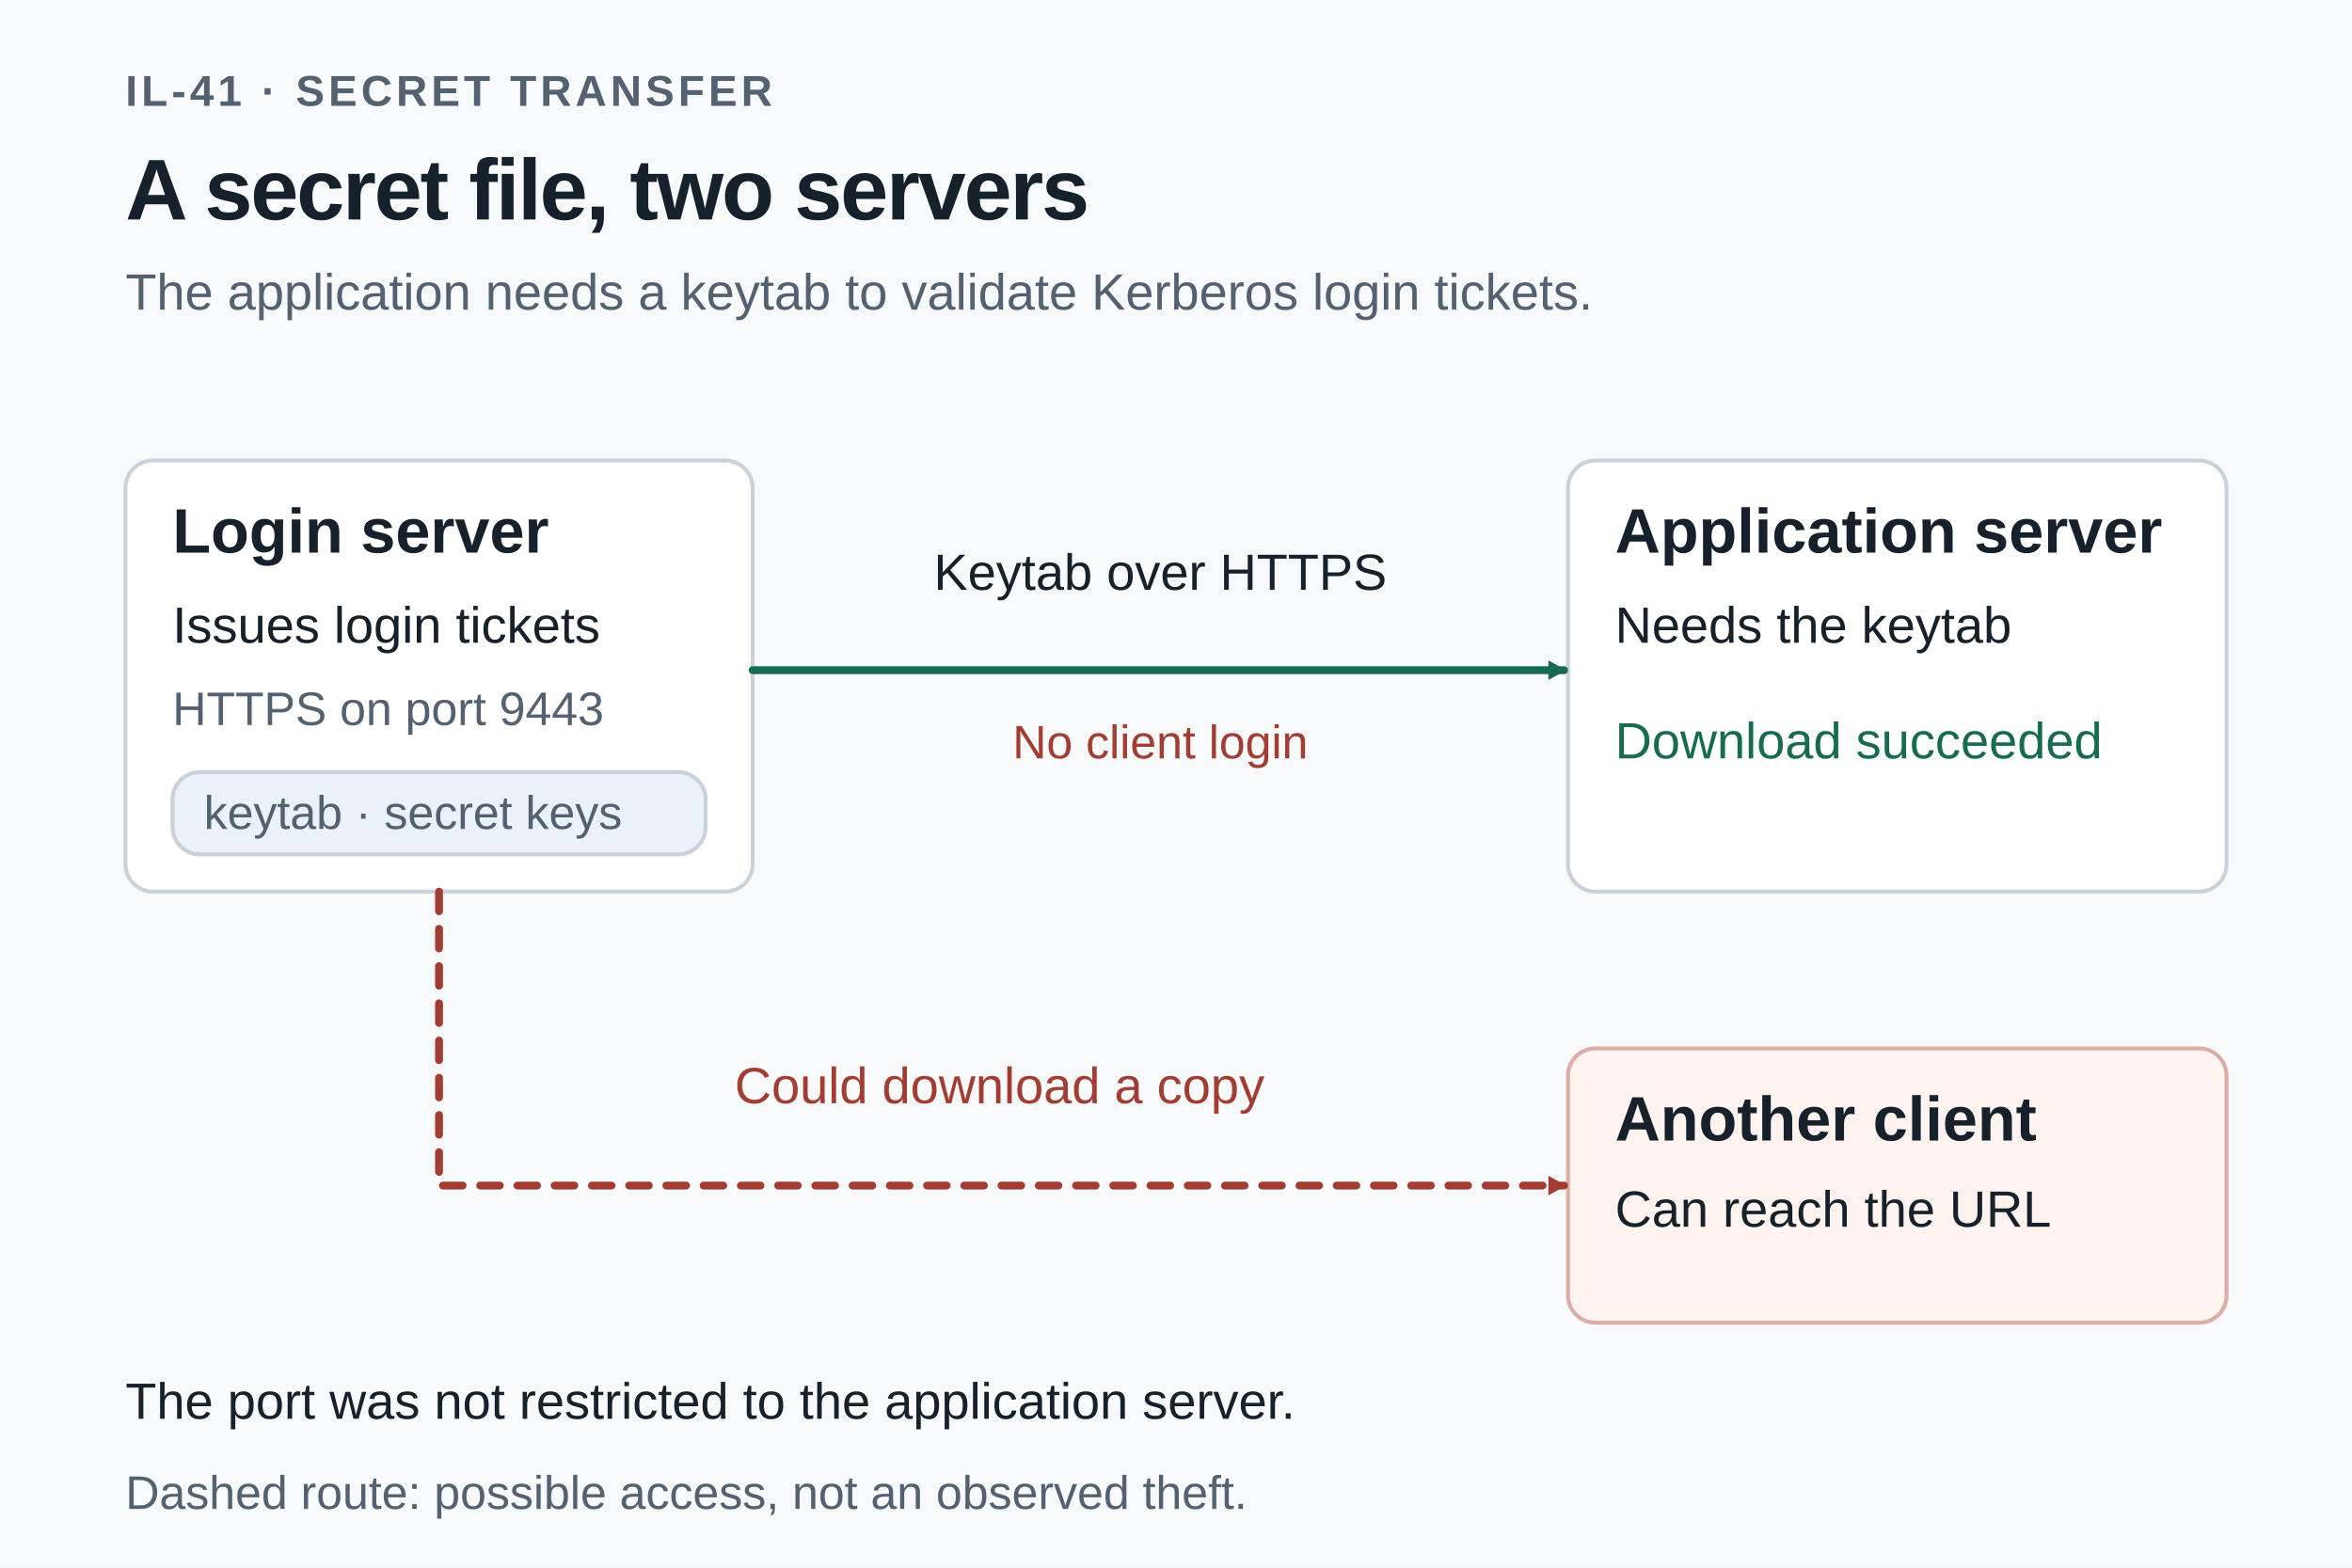
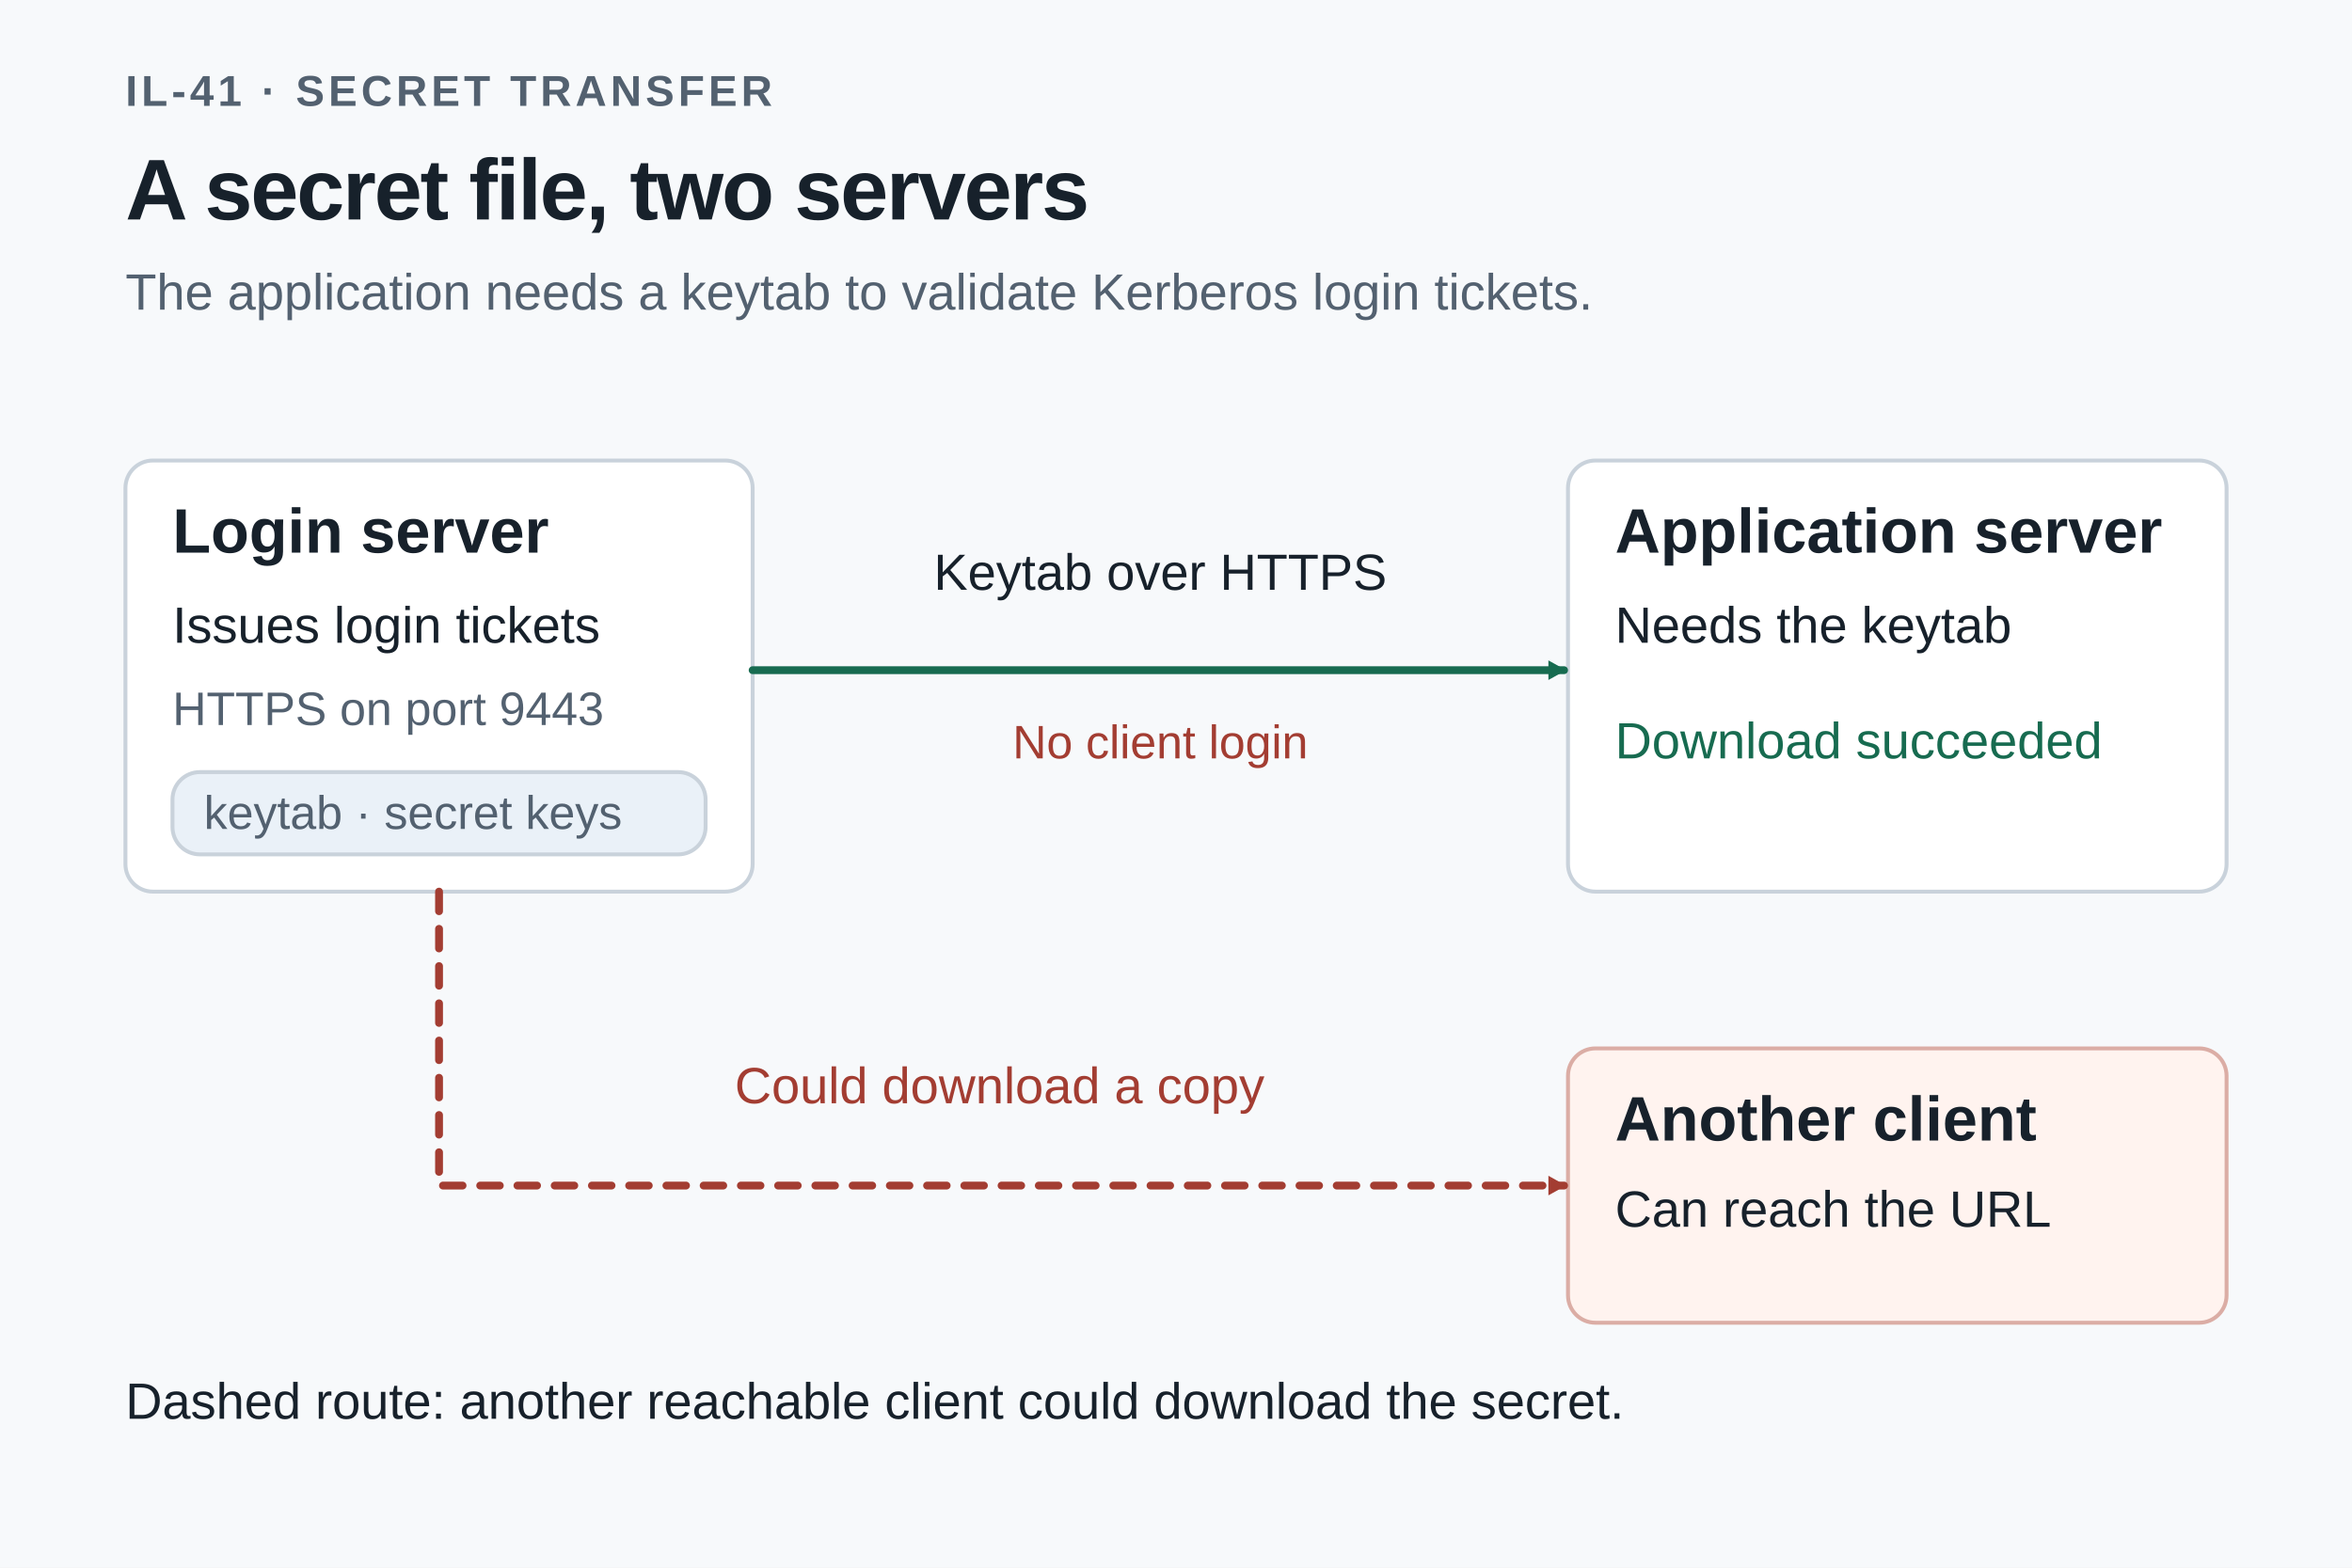
<svg xmlns="http://www.w3.org/2000/svg" width="1200" height="800" viewBox="0 0 1200 800" role="img" aria-labelledby="title desc">
  <style>text{font-family:Arial,Helvetica,sans-serif;fill:#17212b}.kicker{font-size:22px;font-weight:700;letter-spacing:2px;fill:#536170}.title{font-size:44px;font-weight:700;letter-spacing:-1px}.sub{font-size:26px;fill:#536170}.node{font-size:32px;font-weight:700}.node-small{font-size:30px;font-weight:700}.body{font-size:26px}.small{font-size:24px;fill:#536170}.blue{fill:#185b8c}.green{fill:#176b50}.red{fill:#a33d32}.center{text-anchor:middle}</style>
  <defs>
    <marker id="blue" markerWidth="10" markerHeight="10" refX="8" refY="5" orient="auto" markerUnits="userSpaceOnUse">
      <path d="M0 0 L9 5 L0 10 Z" fill="#185b8c" />
    </marker>
    <marker id="green" markerWidth="10" markerHeight="10" refX="8" refY="5" orient="auto" markerUnits="userSpaceOnUse">
      <path d="M0 0 L9 5 L0 10 Z" fill="#176b50" />
    </marker>
    <marker id="red" markerWidth="10" markerHeight="10" refX="8" refY="5" orient="auto" markerUnits="userSpaceOnUse">
      <path d="M0 0 L9 5 L0 10 Z" fill="#a33d32" />
    </marker>
  </defs>
  <rect width="1200" height="800" fill="#f7f9fb" />
  <text x="64" y="54" class="kicker">IL-41 · SECRET TRANSFER</text>
  <text x="64" y="112" class="title">A secret file, two servers</text>
  <text x="64" y="158" class="sub">The application needs a keytab to validate Kerberos login tickets.</text>
  <rect x="64" y="235" width="320" height="220" rx="14" fill="#ffffff" stroke="#c9d2db" stroke-width="2" />
  <text x="88" y="282" class="node">Login server</text>
  <text x="88" y="328" class="body">Issues login tickets</text>
  <text x="88" y="370" class="small">HTTPS on port 9443</text>
  <rect x="88" y="394" width="272" height="42" rx="14" fill="#eaf1f8" stroke="#c9d2db" stroke-width="2" />
  <text x="104" y="423" class="small">keytab · secret keys</text>
  <rect x="800" y="235" width="336" height="220" rx="14" fill="#ffffff" stroke="#c9d2db" stroke-width="2" />
  <text x="824" y="282" class="node">Application server</text>
  <text x="824" y="328" class="body">Needs the keytab</text>
  <text x="824" y="387" class="body green">Download succeeded</text>
  <path d="M384 342 H798" fill="none" stroke="#176b50" stroke-width="4" stroke-linecap="round" stroke-linejoin="round" marker-end="url(#green)" />
  <text x="592" y="301" class="body center">Keytab over HTTPS</text>
  <text x="592" y="387" class="small red center">No client login</text>
  <rect x="800" y="535" width="336" height="140" rx="14" fill="#fff3ef" stroke="#dbada5" stroke-width="2" />
  <text x="824" y="582" class="node">Another client</text>
  <text x="824" y="626" class="body">Can reach the URL</text>
  <path d="M224 455 V605 H798" fill="none" stroke="#a33d32" stroke-width="4" stroke-linecap="round" stroke-linejoin="round" stroke-dasharray="10 9" marker-end="url(#red)" />
  <text x="510" y="563" class="body red center">Could download a copy</text>
-   <text x="64" y="724" class="body">The port was not restricted to the application server.</text>
-   <text x="64" y="770" class="small">Dashed route: possible access, not an observed theft.</text>
+   <text x="64" y="724.0" class="body">Dashed route: another reachable client could download the secret.</text>
</svg>
